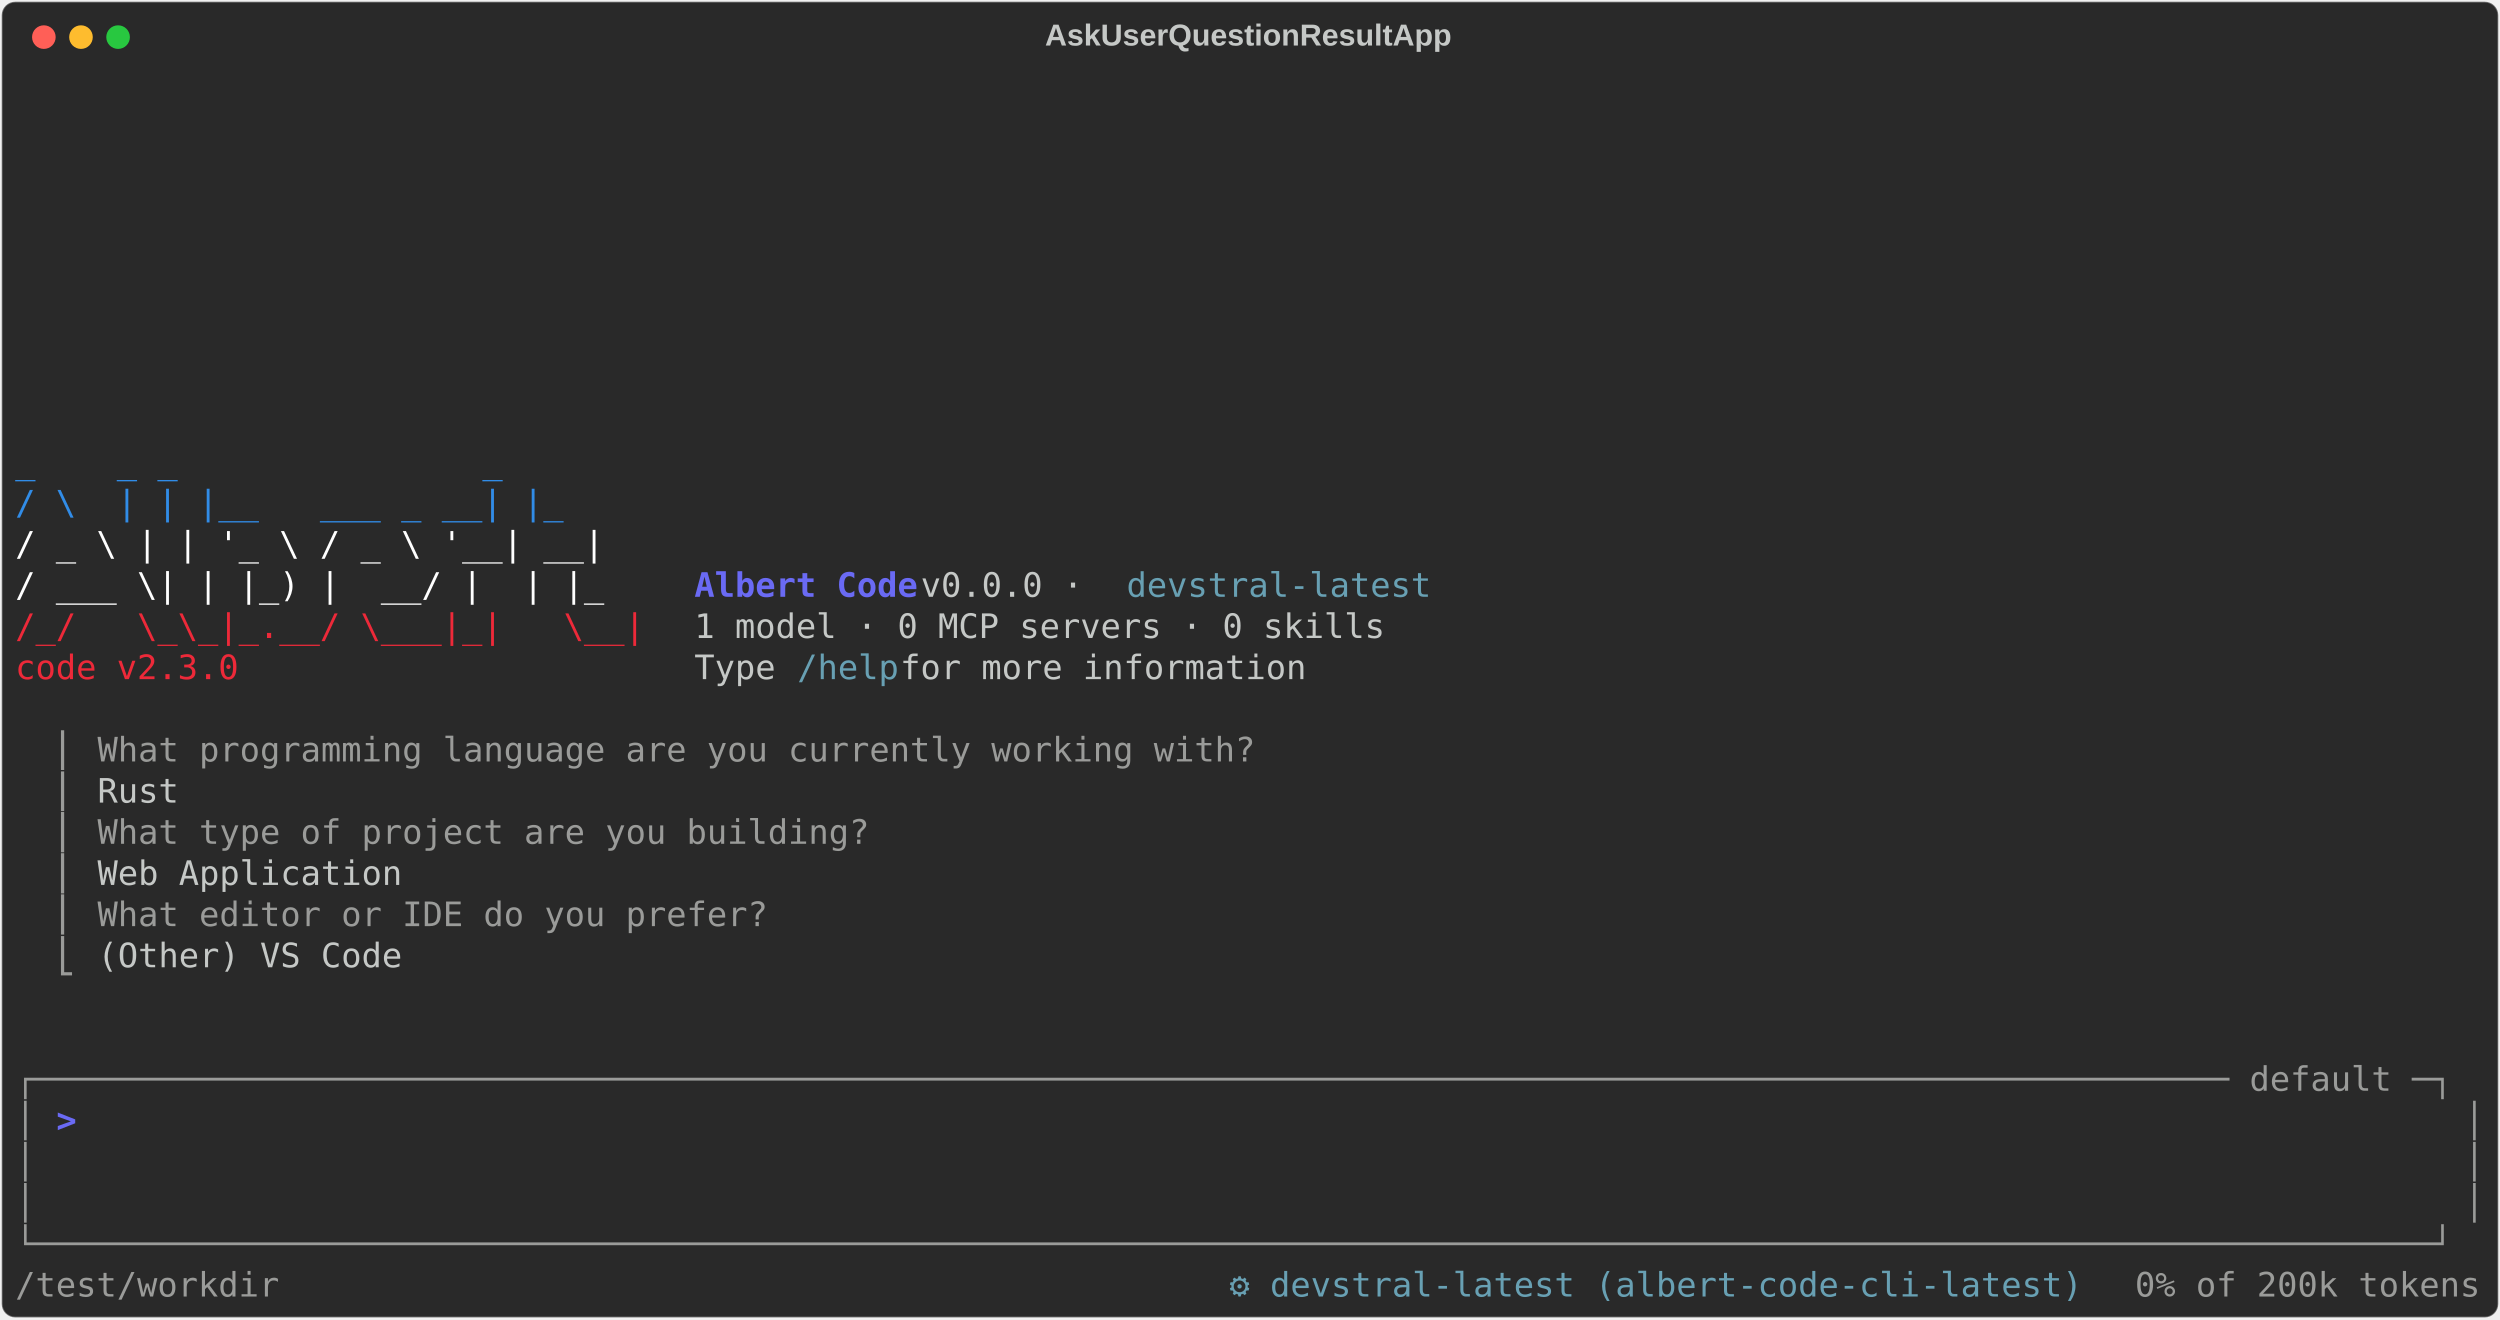
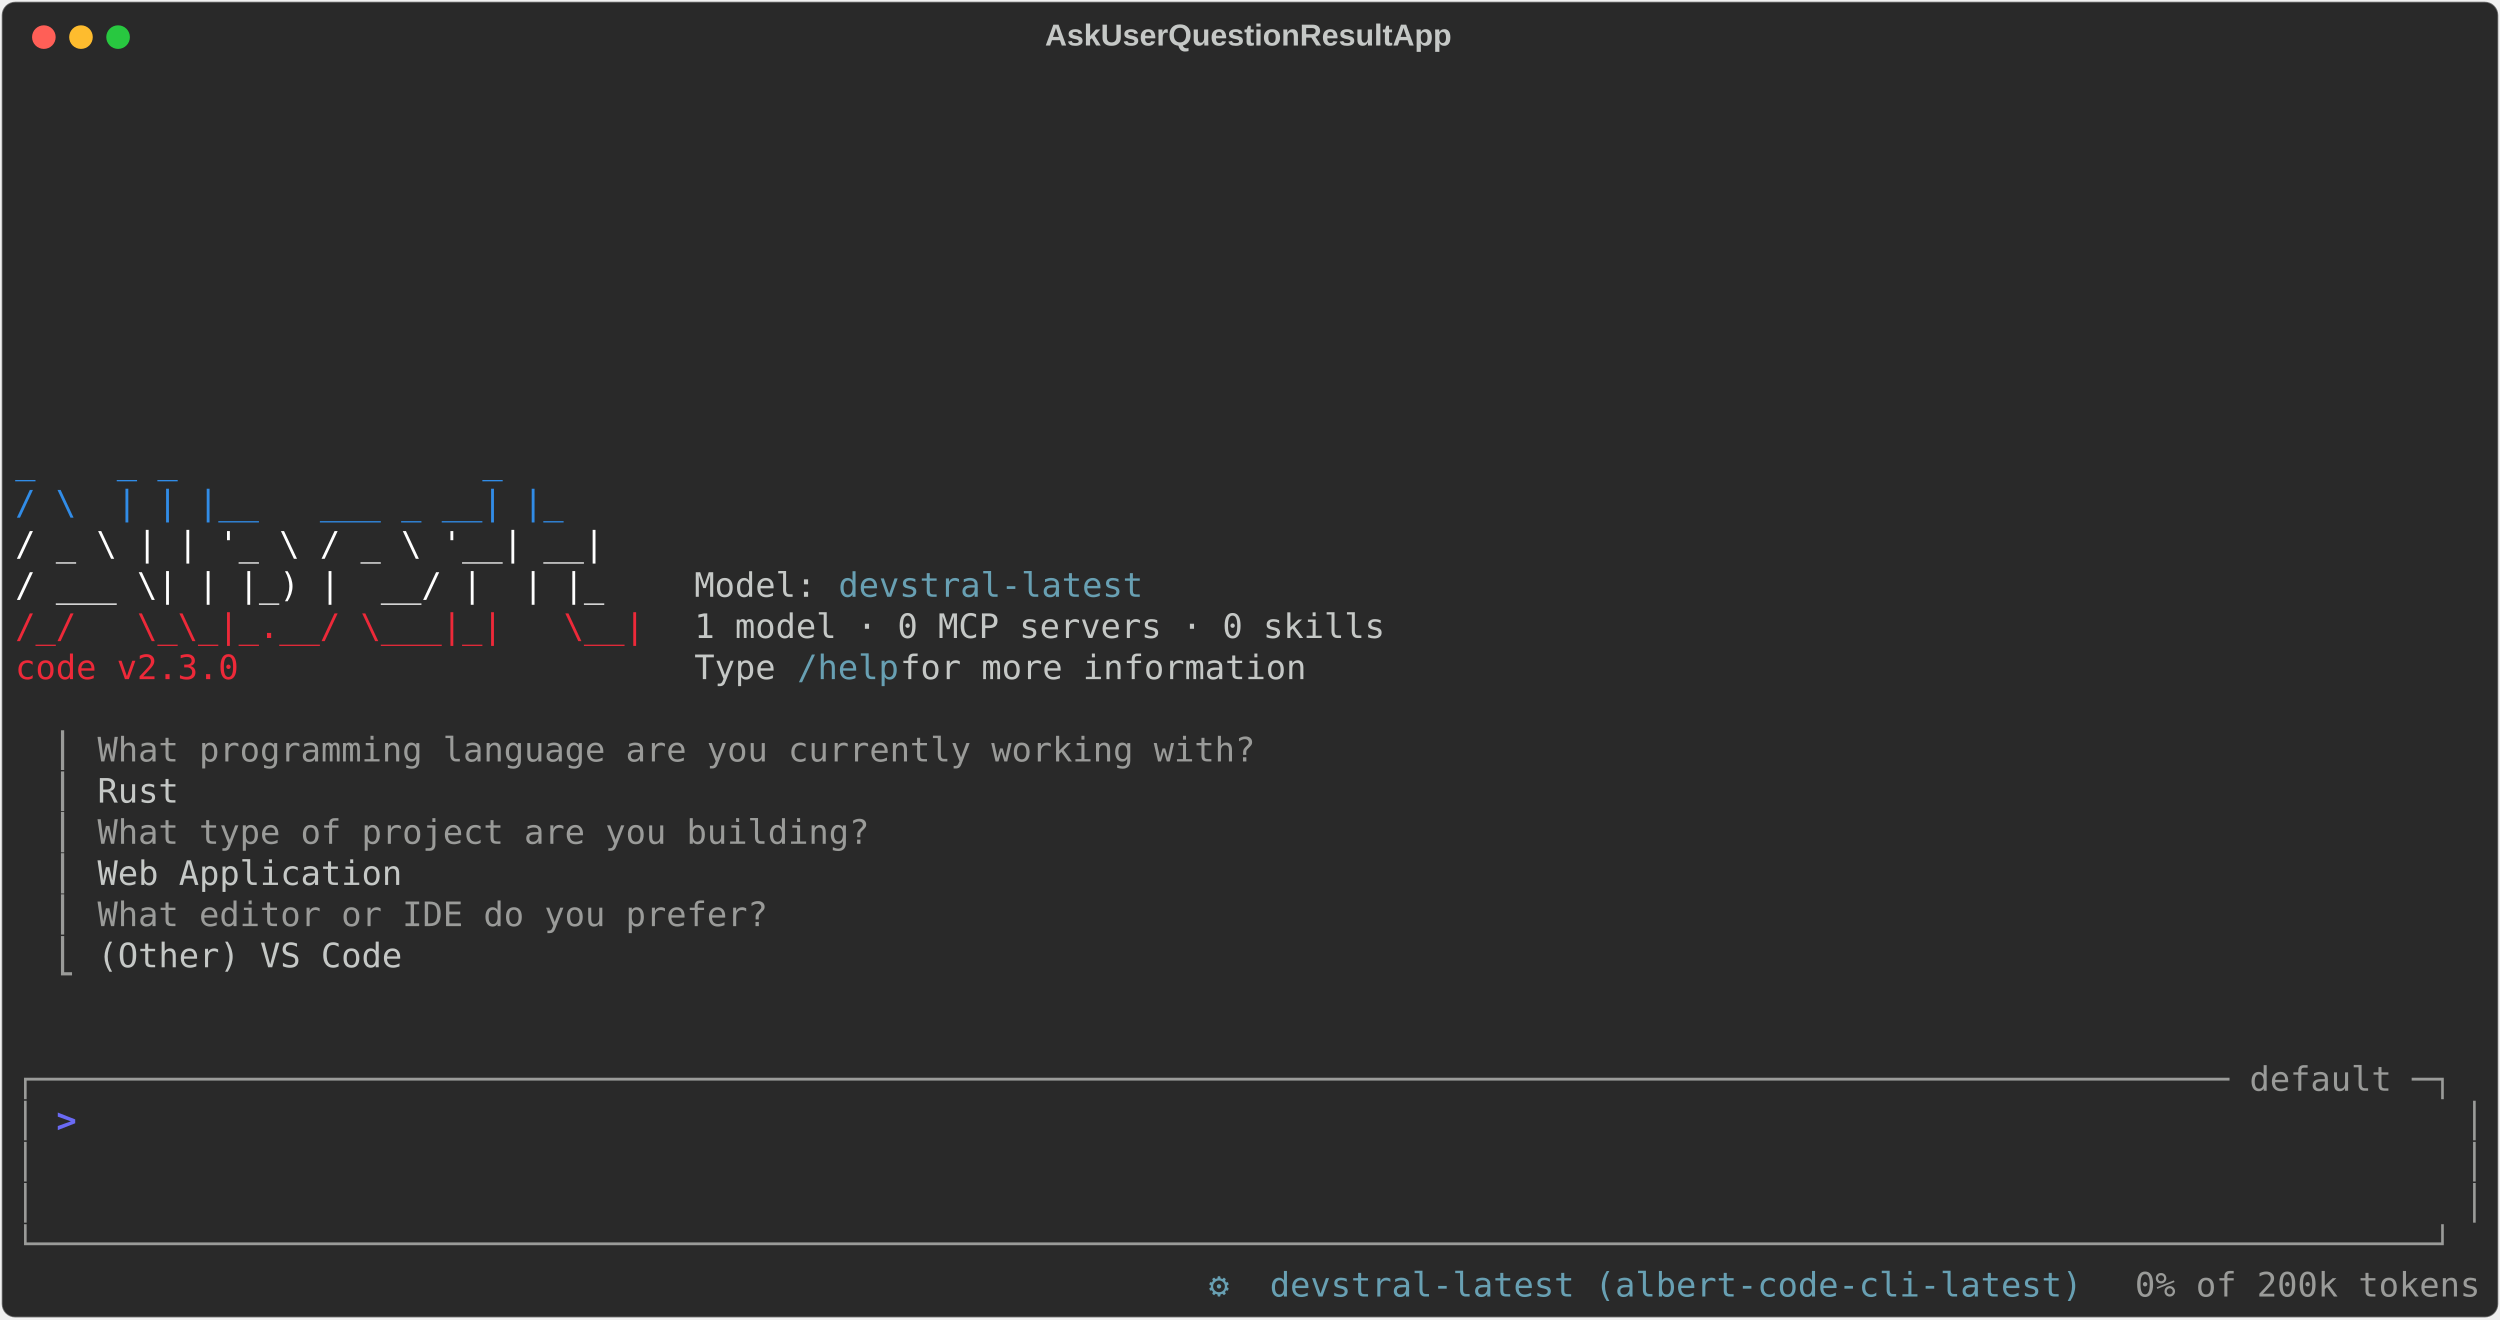
<svg xmlns="http://www.w3.org/2000/svg" class="rich-terminal" viewBox="0 0 1482 782.0">
  <style>

    @font-face {
        font-family: "Fira Code";
        src: local("FiraCode-Regular"),
                url("https://cdnjs.cloudflare.com/ajax/libs/firacode/6.2.0/woff2/FiraCode-Regular.woff2") format("woff2"),
                url("https://cdnjs.cloudflare.com/ajax/libs/firacode/6.2.0/woff/FiraCode-Regular.woff") format("woff");
        font-style: normal;
        font-weight: 400;
    }
    @font-face {
        font-family: "Fira Code";
        src: local("FiraCode-Bold"),
                url("https://cdnjs.cloudflare.com/ajax/libs/firacode/6.2.0/woff2/FiraCode-Bold.woff2") format("woff2"),
                url("https://cdnjs.cloudflare.com/ajax/libs/firacode/6.2.0/woff/FiraCode-Bold.woff") format("woff");
        font-style: bold;
        font-weight: 700;
    }

    .terminal-matrix {
        font-family: Fira Code, monospace;
        font-size: 20px;
        line-height: 24.4px;
        font-variant-east-asian: full-width;
    }

    .terminal-title {
        font-size: 18px;
        font-weight: bold;
        font-family: arial;
    }

    .terminal-r1 { fill: #c5c8c6 }
.terminal-r2 { fill: #318ce7 }
.terminal-r3 { fill: #ffffff }
- .terminal-r4 { fill: #6a6af4;font-weight: bold }
- .terminal-r5 { fill: #68a0b3 }
- .terminal-r6 { fill: #ed2939 }
- .terminal-r7 { fill: #9a9b99 }
+ .terminal-r4 { fill: #68a0b3 }
+ .terminal-r5 { fill: #ed2939 }
+ .terminal-r6 { fill: #9a9b99 }
+ .terminal-r7 { fill: #6a6af4;font-weight: bold }
    </style>
  <defs>
    <clipPath id="terminal-clip-terminal">
      <rect x="0" y="0" width="1463.0" height="731.0" />
    </clipPath>
    <clipPath id="terminal-line-0">
      <rect x="0" y="1.5" width="1464" height="24.65" />
    </clipPath>
    <clipPath id="terminal-line-1">
      <rect x="0" y="25.9" width="1464" height="24.65" />
    </clipPath>
    <clipPath id="terminal-line-2">
      <rect x="0" y="50.3" width="1464" height="24.65" />
    </clipPath>
    <clipPath id="terminal-line-3">
      <rect x="0" y="74.7" width="1464" height="24.65" />
    </clipPath>
    <clipPath id="terminal-line-4">
      <rect x="0" y="99.1" width="1464" height="24.65" />
    </clipPath>
    <clipPath id="terminal-line-5">
      <rect x="0" y="123.5" width="1464" height="24.65" />
    </clipPath>
    <clipPath id="terminal-line-6">
      <rect x="0" y="147.9" width="1464" height="24.65" />
    </clipPath>
    <clipPath id="terminal-line-7">
      <rect x="0" y="172.3" width="1464" height="24.65" />
    </clipPath>
    <clipPath id="terminal-line-8">
      <rect x="0" y="196.7" width="1464" height="24.65" />
    </clipPath>
    <clipPath id="terminal-line-9">
      <rect x="0" y="221.1" width="1464" height="24.65" />
    </clipPath>
    <clipPath id="terminal-line-10">
      <rect x="0" y="245.5" width="1464" height="24.65" />
    </clipPath>
    <clipPath id="terminal-line-11">
      <rect x="0" y="269.9" width="1464" height="24.65" />
    </clipPath>
    <clipPath id="terminal-line-12">
      <rect x="0" y="294.3" width="1464" height="24.65" />
    </clipPath>
    <clipPath id="terminal-line-13">
      <rect x="0" y="318.7" width="1464" height="24.65" />
    </clipPath>
    <clipPath id="terminal-line-14">
      <rect x="0" y="343.1" width="1464" height="24.65" />
    </clipPath>
    <clipPath id="terminal-line-15">
      <rect x="0" y="367.5" width="1464" height="24.65" />
    </clipPath>
    <clipPath id="terminal-line-16">
      <rect x="0" y="391.9" width="1464" height="24.65" />
    </clipPath>
    <clipPath id="terminal-line-17">
      <rect x="0" y="416.3" width="1464" height="24.65" />
    </clipPath>
    <clipPath id="terminal-line-18">
      <rect x="0" y="440.7" width="1464" height="24.65" />
    </clipPath>
    <clipPath id="terminal-line-19">
      <rect x="0" y="465.1" width="1464" height="24.65" />
    </clipPath>
    <clipPath id="terminal-line-20">
      <rect x="0" y="489.5" width="1464" height="24.65" />
    </clipPath>
    <clipPath id="terminal-line-21">
      <rect x="0" y="513.9" width="1464" height="24.65" />
    </clipPath>
    <clipPath id="terminal-line-22">
      <rect x="0" y="538.3" width="1464" height="24.65" />
    </clipPath>
    <clipPath id="terminal-line-23">
      <rect x="0" y="562.7" width="1464" height="24.65" />
    </clipPath>
    <clipPath id="terminal-line-24">
      <rect x="0" y="587.1" width="1464" height="24.65" />
    </clipPath>
    <clipPath id="terminal-line-25">
      <rect x="0" y="611.5" width="1464" height="24.65" />
    </clipPath>
    <clipPath id="terminal-line-26">
      <rect x="0" y="635.9" width="1464" height="24.65" />
    </clipPath>
    <clipPath id="terminal-line-27">
      <rect x="0" y="660.3" width="1464" height="24.65" />
    </clipPath>
    <clipPath id="terminal-line-28">
      <rect x="0" y="684.7" width="1464" height="24.65" />
    </clipPath>
  </defs>
  <rect fill="#292929" stroke="rgba(255,255,255,0.35)" stroke-width="1" x="1" y="1" width="1480" height="780" rx="8" />
  <text class="terminal-title" fill="#c5c8c6" text-anchor="middle" x="740" y="27">AskUserQuestionResultApp</text>
  <g transform="translate(26,22)">
    <circle cx="0" cy="0" r="7" fill="#ff5f57" />
    <circle cx="22" cy="0" r="7" fill="#febc2e" />
    <circle cx="44" cy="0" r="7" fill="#28c840" />
  </g>
  <g transform="translate(9, 41)" clip-path="url(#terminal-clip-terminal)">
    <g class="terminal-matrix">
      <text class="terminal-r1" x="1464" y="20" textLength="12.2" clip-path="url(#terminal-line-0)">
</text>
      <text class="terminal-r1" x="1464" y="44.4" textLength="12.2" clip-path="url(#terminal-line-1)">
</text>
      <text class="terminal-r1" x="1464" y="68.8" textLength="12.2" clip-path="url(#terminal-line-2)">
</text>
      <text class="terminal-r1" x="1464" y="93.2" textLength="12.2" clip-path="url(#terminal-line-3)">
</text>
      <text class="terminal-r1" x="1464" y="117.6" textLength="12.2" clip-path="url(#terminal-line-4)">
</text>
      <text class="terminal-r1" x="1464" y="142" textLength="12.2" clip-path="url(#terminal-line-5)">
</text>
      <text class="terminal-r1" x="1464" y="166.4" textLength="12.2" clip-path="url(#terminal-line-6)">
</text>
      <text class="terminal-r1" x="1464" y="190.8" textLength="12.2" clip-path="url(#terminal-line-7)">
</text>
      <text class="terminal-r1" x="1464" y="215.2" textLength="12.2" clip-path="url(#terminal-line-8)">
</text>
      <text class="terminal-r2" x="0" y="239.6" textLength="378.2" clip-path="url(#terminal-line-9)">    _    _ _               _   </text>
      <text class="terminal-r1" x="1464" y="239.6" textLength="12.2" clip-path="url(#terminal-line-9)">
</text>
      <text class="terminal-r2" x="0" y="264" textLength="378.2" clip-path="url(#terminal-line-10)">   / \  | | |__   ___ _ __| |_ </text>
      <text class="terminal-r1" x="1464" y="264" textLength="12.2" clip-path="url(#terminal-line-10)">
</text>
      <text class="terminal-r3" x="0" y="288.4" textLength="378.2" clip-path="url(#terminal-line-11)">  / _ \ | | '_ \ / _ \ '__| __|</text>
      <text class="terminal-r1" x="1464" y="288.4" textLength="12.2" clip-path="url(#terminal-line-11)">
</text>
      <text class="terminal-r3" x="0" y="312.8" textLength="378.2" clip-path="url(#terminal-line-12)"> / ___ \| | |_) |  __/ |  | |_ </text>
-       <text class="terminal-r4" x="402.6" y="312.8" textLength="134.2" clip-path="url(#terminal-line-12)">Albert Code</text>
-       <text class="terminal-r1" x="536.8" y="312.8" textLength="122" clip-path="url(#terminal-line-12)"> v0.0.0 · </text>
-       <text class="terminal-r5" x="658.8" y="312.8" textLength="183" clip-path="url(#terminal-line-12)">devstral-latest</text>
+       <text class="terminal-r1" x="402.6" y="312.8" textLength="85.4" clip-path="url(#terminal-line-12)">Model: </text>
+       <text class="terminal-r4" x="488" y="312.8" textLength="183" clip-path="url(#terminal-line-12)">devstral-latest</text>
      <text class="terminal-r1" x="1464" y="312.8" textLength="12.2" clip-path="url(#terminal-line-12)">
</text>
-       <text class="terminal-r6" x="0" y="337.2" textLength="378.2" clip-path="url(#terminal-line-13)">/_/   \_\_|_.__/ \___|_|   \__|</text>
+       <text class="terminal-r5" x="0" y="337.2" textLength="378.2" clip-path="url(#terminal-line-13)">/_/   \_\_|_.__/ \___|_|   \__|</text>
      <text class="terminal-r1" x="402.6" y="337.2" textLength="414.8" clip-path="url(#terminal-line-13)">1 model · 0 MCP servers · 0 skills</text>
      <text class="terminal-r1" x="1464" y="337.2" textLength="12.2" clip-path="url(#terminal-line-13)">
</text>
-       <text class="terminal-r6" x="0" y="361.6" textLength="353.8" clip-path="url(#terminal-line-14)">                  code v2.3.0</text>
+       <text class="terminal-r5" x="0" y="361.6" textLength="353.8" clip-path="url(#terminal-line-14)">                  code v2.3.0</text>
      <text class="terminal-r1" x="402.6" y="361.6" textLength="61" clip-path="url(#terminal-line-14)">Type </text>
-       <text class="terminal-r5" x="463.6" y="361.6" textLength="61" clip-path="url(#terminal-line-14)">/help</text>
+       <text class="terminal-r4" x="463.6" y="361.6" textLength="61" clip-path="url(#terminal-line-14)">/help</text>
      <text class="terminal-r1" x="524.6" y="361.6" textLength="256.2" clip-path="url(#terminal-line-14)"> for more information</text>
      <text class="terminal-r1" x="1464" y="361.6" textLength="12.2" clip-path="url(#terminal-line-14)">
</text>
      <text class="terminal-r1" x="1464" y="386" textLength="12.2" clip-path="url(#terminal-line-15)">
</text>
-       <text class="terminal-r7" x="24.4" y="410.4" textLength="12.2" clip-path="url(#terminal-line-16)">⎢</text>
-       <text class="terminal-r7" x="48.8" y="410.4" textLength="695.4" clip-path="url(#terminal-line-16)">What programming language are you currently working with?</text>
+       <text class="terminal-r6" x="24.4" y="410.4" textLength="12.2" clip-path="url(#terminal-line-16)">⎢</text>
+       <text class="terminal-r6" x="48.8" y="410.4" textLength="695.4" clip-path="url(#terminal-line-16)">What programming language are you currently working with?</text>
      <text class="terminal-r1" x="1464" y="410.4" textLength="12.2" clip-path="url(#terminal-line-16)">
</text>
-       <text class="terminal-r7" x="24.4" y="434.8" textLength="12.2" clip-path="url(#terminal-line-17)">⎢</text>
+       <text class="terminal-r6" x="24.4" y="434.8" textLength="12.2" clip-path="url(#terminal-line-17)">⎢</text>
      <text class="terminal-r1" x="48.8" y="434.8" textLength="48.8" clip-path="url(#terminal-line-17)">Rust</text>
      <text class="terminal-r1" x="1464" y="434.8" textLength="12.2" clip-path="url(#terminal-line-17)">
</text>
-       <text class="terminal-r7" x="24.4" y="459.2" textLength="12.2" clip-path="url(#terminal-line-18)">⎢</text>
-       <text class="terminal-r7" x="48.8" y="459.2" textLength="463.6" clip-path="url(#terminal-line-18)">What type of project are you building?</text>
+       <text class="terminal-r6" x="24.4" y="459.2" textLength="12.2" clip-path="url(#terminal-line-18)">⎢</text>
+       <text class="terminal-r6" x="48.8" y="459.2" textLength="463.6" clip-path="url(#terminal-line-18)">What type of project are you building?</text>
      <text class="terminal-r1" x="1464" y="459.2" textLength="12.2" clip-path="url(#terminal-line-18)">
</text>
-       <text class="terminal-r7" x="24.4" y="483.6" textLength="12.2" clip-path="url(#terminal-line-19)">⎢</text>
+       <text class="terminal-r6" x="24.4" y="483.6" textLength="12.2" clip-path="url(#terminal-line-19)">⎢</text>
      <text class="terminal-r1" x="48.8" y="483.6" textLength="183" clip-path="url(#terminal-line-19)">Web Application</text>
      <text class="terminal-r1" x="1464" y="483.6" textLength="12.2" clip-path="url(#terminal-line-19)">
</text>
-       <text class="terminal-r7" x="24.4" y="508" textLength="12.2" clip-path="url(#terminal-line-20)">⎢</text>
-       <text class="terminal-r7" x="48.8" y="508" textLength="402.6" clip-path="url(#terminal-line-20)">What editor or IDE do you prefer?</text>
+       <text class="terminal-r6" x="24.4" y="508" textLength="12.2" clip-path="url(#terminal-line-20)">⎢</text>
+       <text class="terminal-r6" x="48.8" y="508" textLength="402.6" clip-path="url(#terminal-line-20)">What editor or IDE do you prefer?</text>
      <text class="terminal-r1" x="1464" y="508" textLength="12.2" clip-path="url(#terminal-line-20)">
</text>
-       <text class="terminal-r7" x="24.4" y="532.4" textLength="12.2" clip-path="url(#terminal-line-21)">⎣</text>
+       <text class="terminal-r6" x="24.4" y="532.4" textLength="12.2" clip-path="url(#terminal-line-21)">⎣</text>
      <text class="terminal-r1" x="48.8" y="532.4" textLength="183" clip-path="url(#terminal-line-21)">(Other) VS Code</text>
      <text class="terminal-r1" x="1464" y="532.4" textLength="12.2" clip-path="url(#terminal-line-21)">
</text>
      <text class="terminal-r1" x="1464" y="556.8" textLength="12.2" clip-path="url(#terminal-line-22)">
</text>
      <text class="terminal-r1" x="1464" y="581.2" textLength="12.2" clip-path="url(#terminal-line-23)">
</text>
-       <text class="terminal-r7" x="0" y="605.6" textLength="1464" clip-path="url(#terminal-line-24)">┌──────────────────────────────────────────────────────────────────────────────────────────────────────────── default ─┐</text>
+       <text class="terminal-r6" x="0" y="605.6" textLength="1464" clip-path="url(#terminal-line-24)">┌──────────────────────────────────────────────────────────────────────────────────────────────────────────── default ─┐</text>
      <text class="terminal-r1" x="1464" y="605.6" textLength="12.2" clip-path="url(#terminal-line-24)">
</text>
-       <text class="terminal-r7" x="0" y="630" textLength="12.2" clip-path="url(#terminal-line-25)">│</text>
-       <text class="terminal-r4" x="24.4" y="630" textLength="12.2" clip-path="url(#terminal-line-25)">&gt;</text>
-       <text class="terminal-r7" x="1451.8" y="630" textLength="12.2" clip-path="url(#terminal-line-25)">│</text>
+       <text class="terminal-r6" x="0" y="630" textLength="12.2" clip-path="url(#terminal-line-25)">│</text>
+       <text class="terminal-r7" x="24.4" y="630" textLength="12.2" clip-path="url(#terminal-line-25)">&gt;</text>
+       <text class="terminal-r6" x="1451.8" y="630" textLength="12.2" clip-path="url(#terminal-line-25)">│</text>
      <text class="terminal-r1" x="1464" y="630" textLength="12.2" clip-path="url(#terminal-line-25)">
</text>
-       <text class="terminal-r7" x="0" y="654.4" textLength="12.2" clip-path="url(#terminal-line-26)">│</text>
-       <text class="terminal-r7" x="1451.8" y="654.4" textLength="12.2" clip-path="url(#terminal-line-26)">│</text>
+       <text class="terminal-r6" x="0" y="654.4" textLength="12.2" clip-path="url(#terminal-line-26)">│</text>
+       <text class="terminal-r6" x="1451.8" y="654.4" textLength="12.2" clip-path="url(#terminal-line-26)">│</text>
      <text class="terminal-r1" x="1464" y="654.4" textLength="12.2" clip-path="url(#terminal-line-26)">
</text>
-       <text class="terminal-r7" x="0" y="678.8" textLength="12.2" clip-path="url(#terminal-line-27)">│</text>
-       <text class="terminal-r7" x="1451.8" y="678.8" textLength="12.2" clip-path="url(#terminal-line-27)">│</text>
+       <text class="terminal-r6" x="0" y="678.8" textLength="12.2" clip-path="url(#terminal-line-27)">│</text>
+       <text class="terminal-r6" x="1451.8" y="678.8" textLength="12.2" clip-path="url(#terminal-line-27)">│</text>
      <text class="terminal-r1" x="1464" y="678.8" textLength="12.2" clip-path="url(#terminal-line-27)">
</text>
-       <text class="terminal-r7" x="0" y="703.2" textLength="1464" clip-path="url(#terminal-line-28)">└──────────────────────────────────────────────────────────────────────────────────────────────────────────────────────┘</text>
+       <text class="terminal-r6" x="0" y="703.2" textLength="1464" clip-path="url(#terminal-line-28)">└──────────────────────────────────────────────────────────────────────────────────────────────────────────────────────┘</text>
      <text class="terminal-r1" x="1464" y="703.2" textLength="12.2" clip-path="url(#terminal-line-28)">
</text>
-       <text class="terminal-r7" x="0" y="727.6" textLength="158.6" clip-path="url(#terminal-line-29)">/test/workdir</text>
-       <text class="terminal-r5" x="719.8" y="727.6" textLength="512.4" clip-path="url(#terminal-line-29)">⚙ devstral-latest (albert-code-cli-latest)</text>
-       <text class="terminal-r7" x="1256.6" y="727.6" textLength="207.4" clip-path="url(#terminal-line-29)">0% of 200k tokens</text>
+       <text class="terminal-r4" x="707.6" y="727.6" textLength="524.6" clip-path="url(#terminal-line-29)">⚙  devstral-latest (albert-code-cli-latest)</text>
+       <text class="terminal-r6" x="1256.6" y="727.6" textLength="207.4" clip-path="url(#terminal-line-29)">0% of 200k tokens</text>
    </g>
  </g>
</svg>
